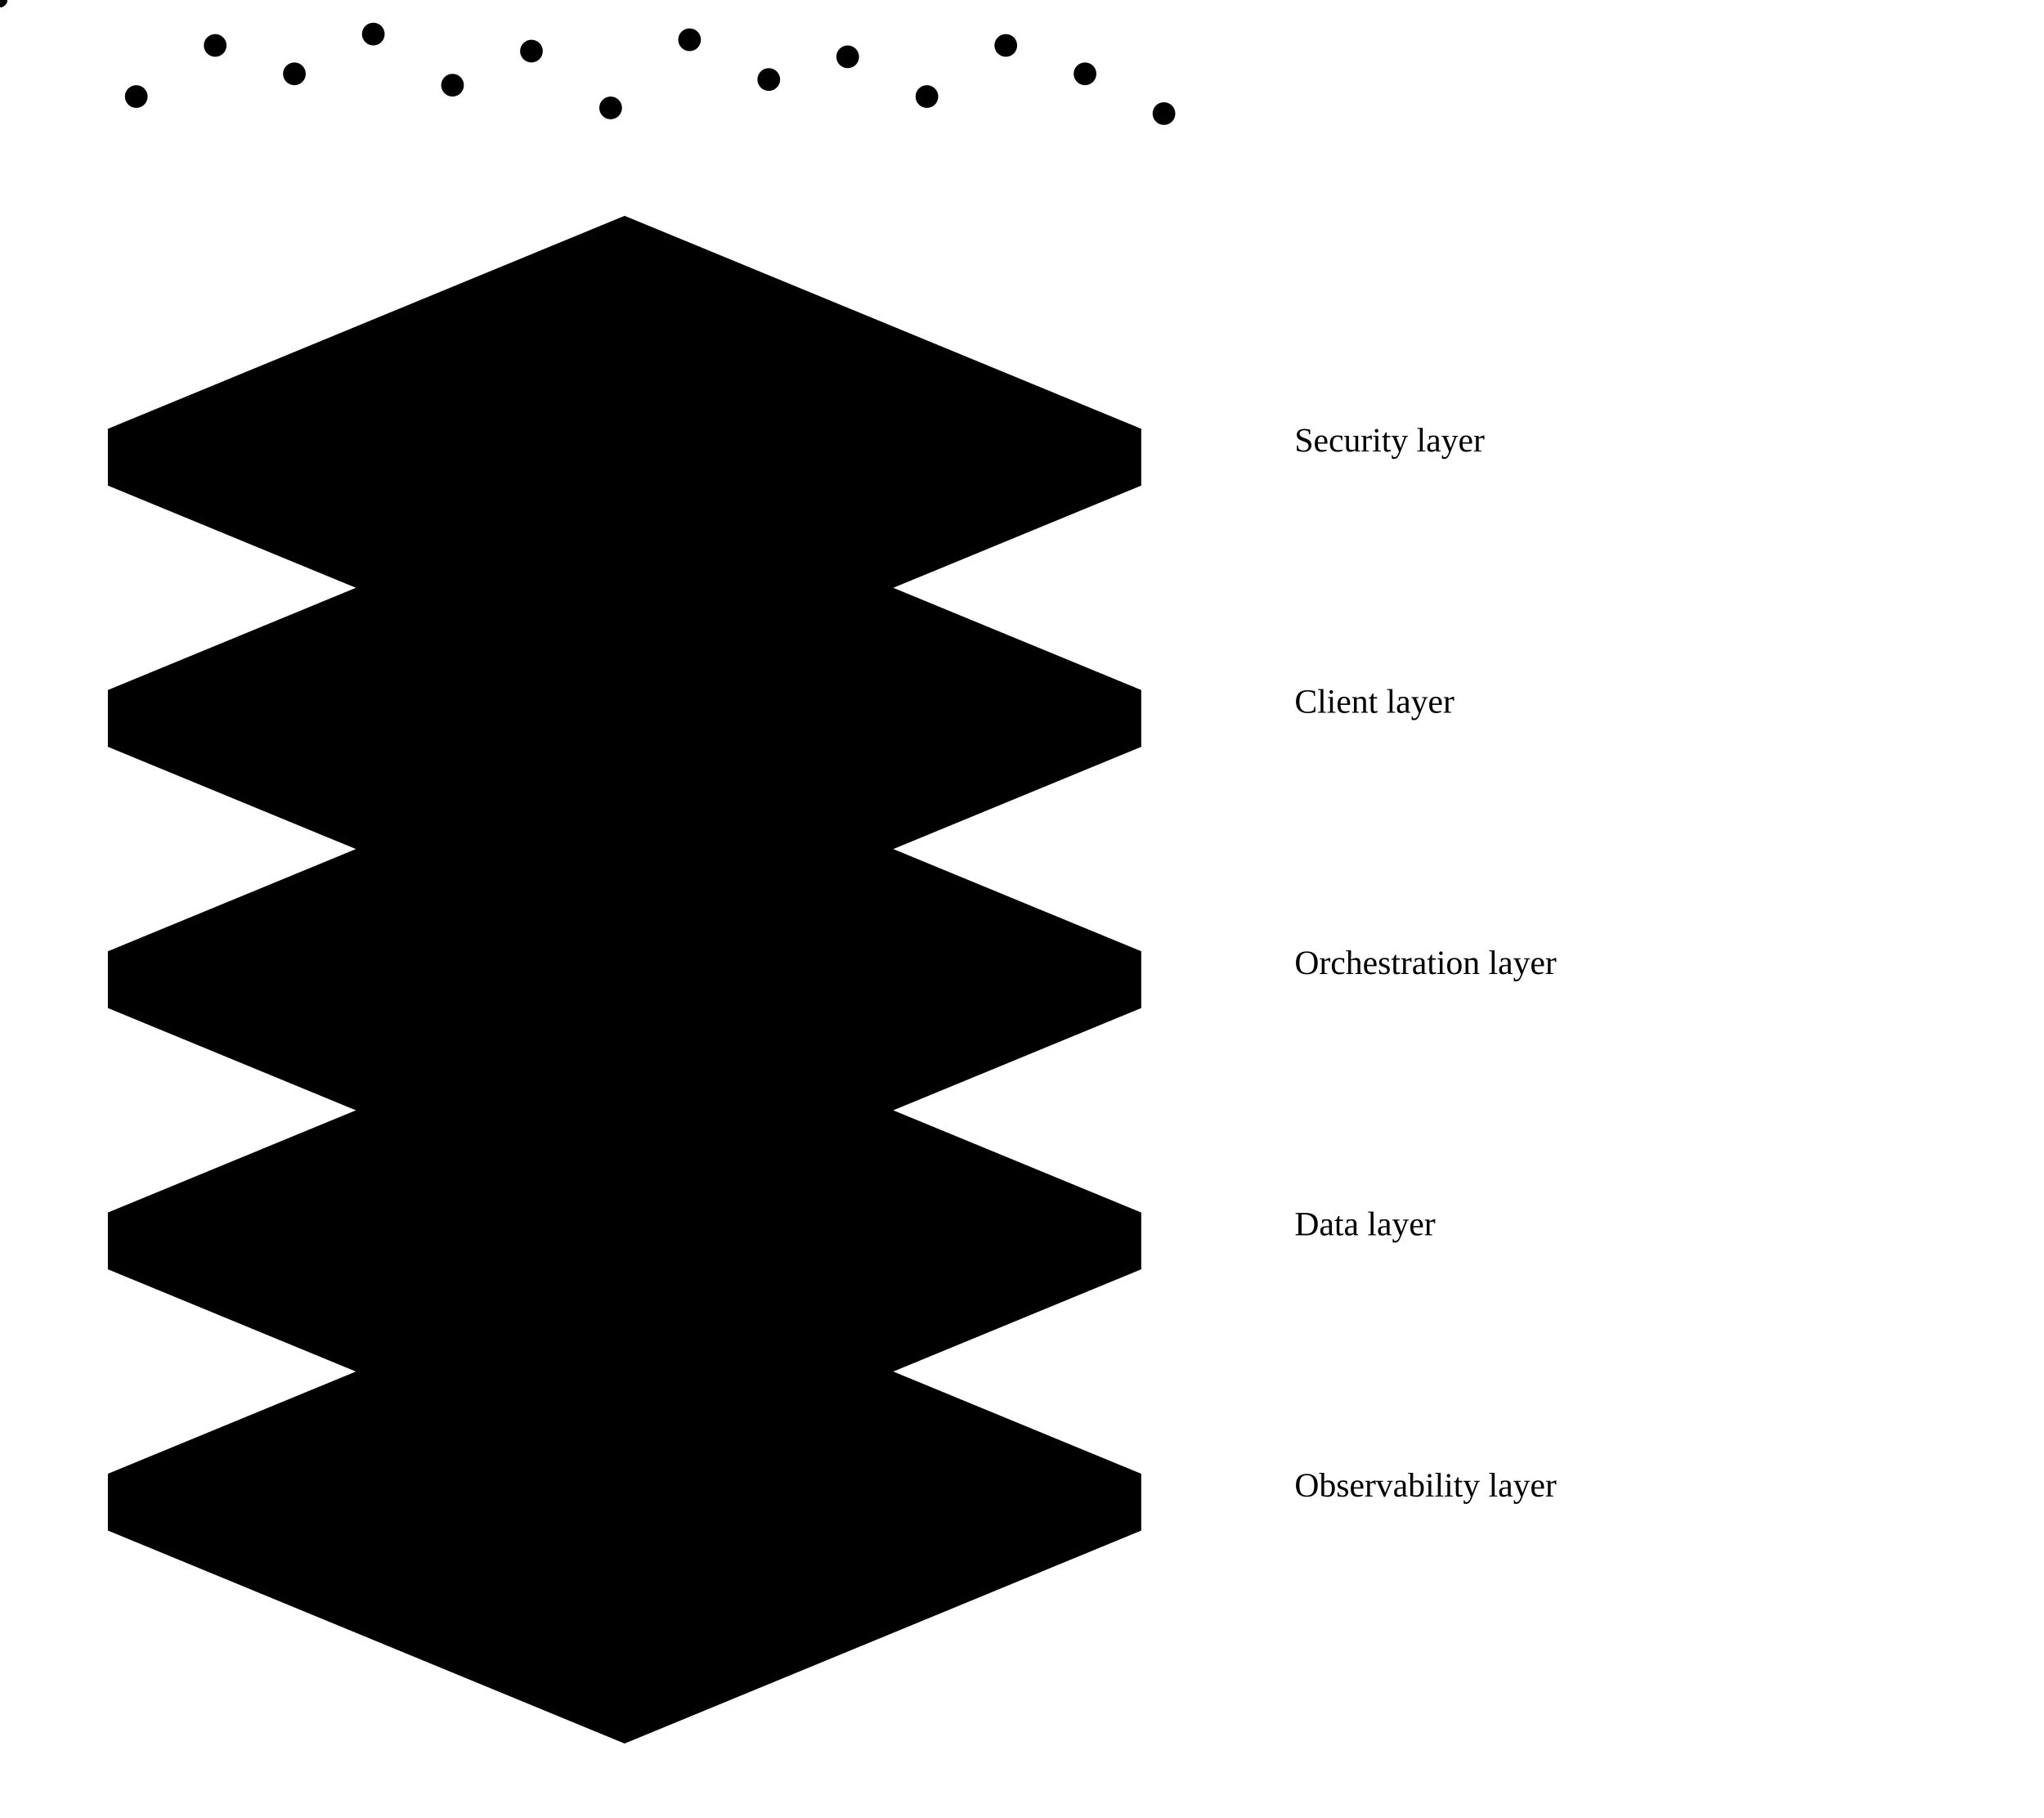
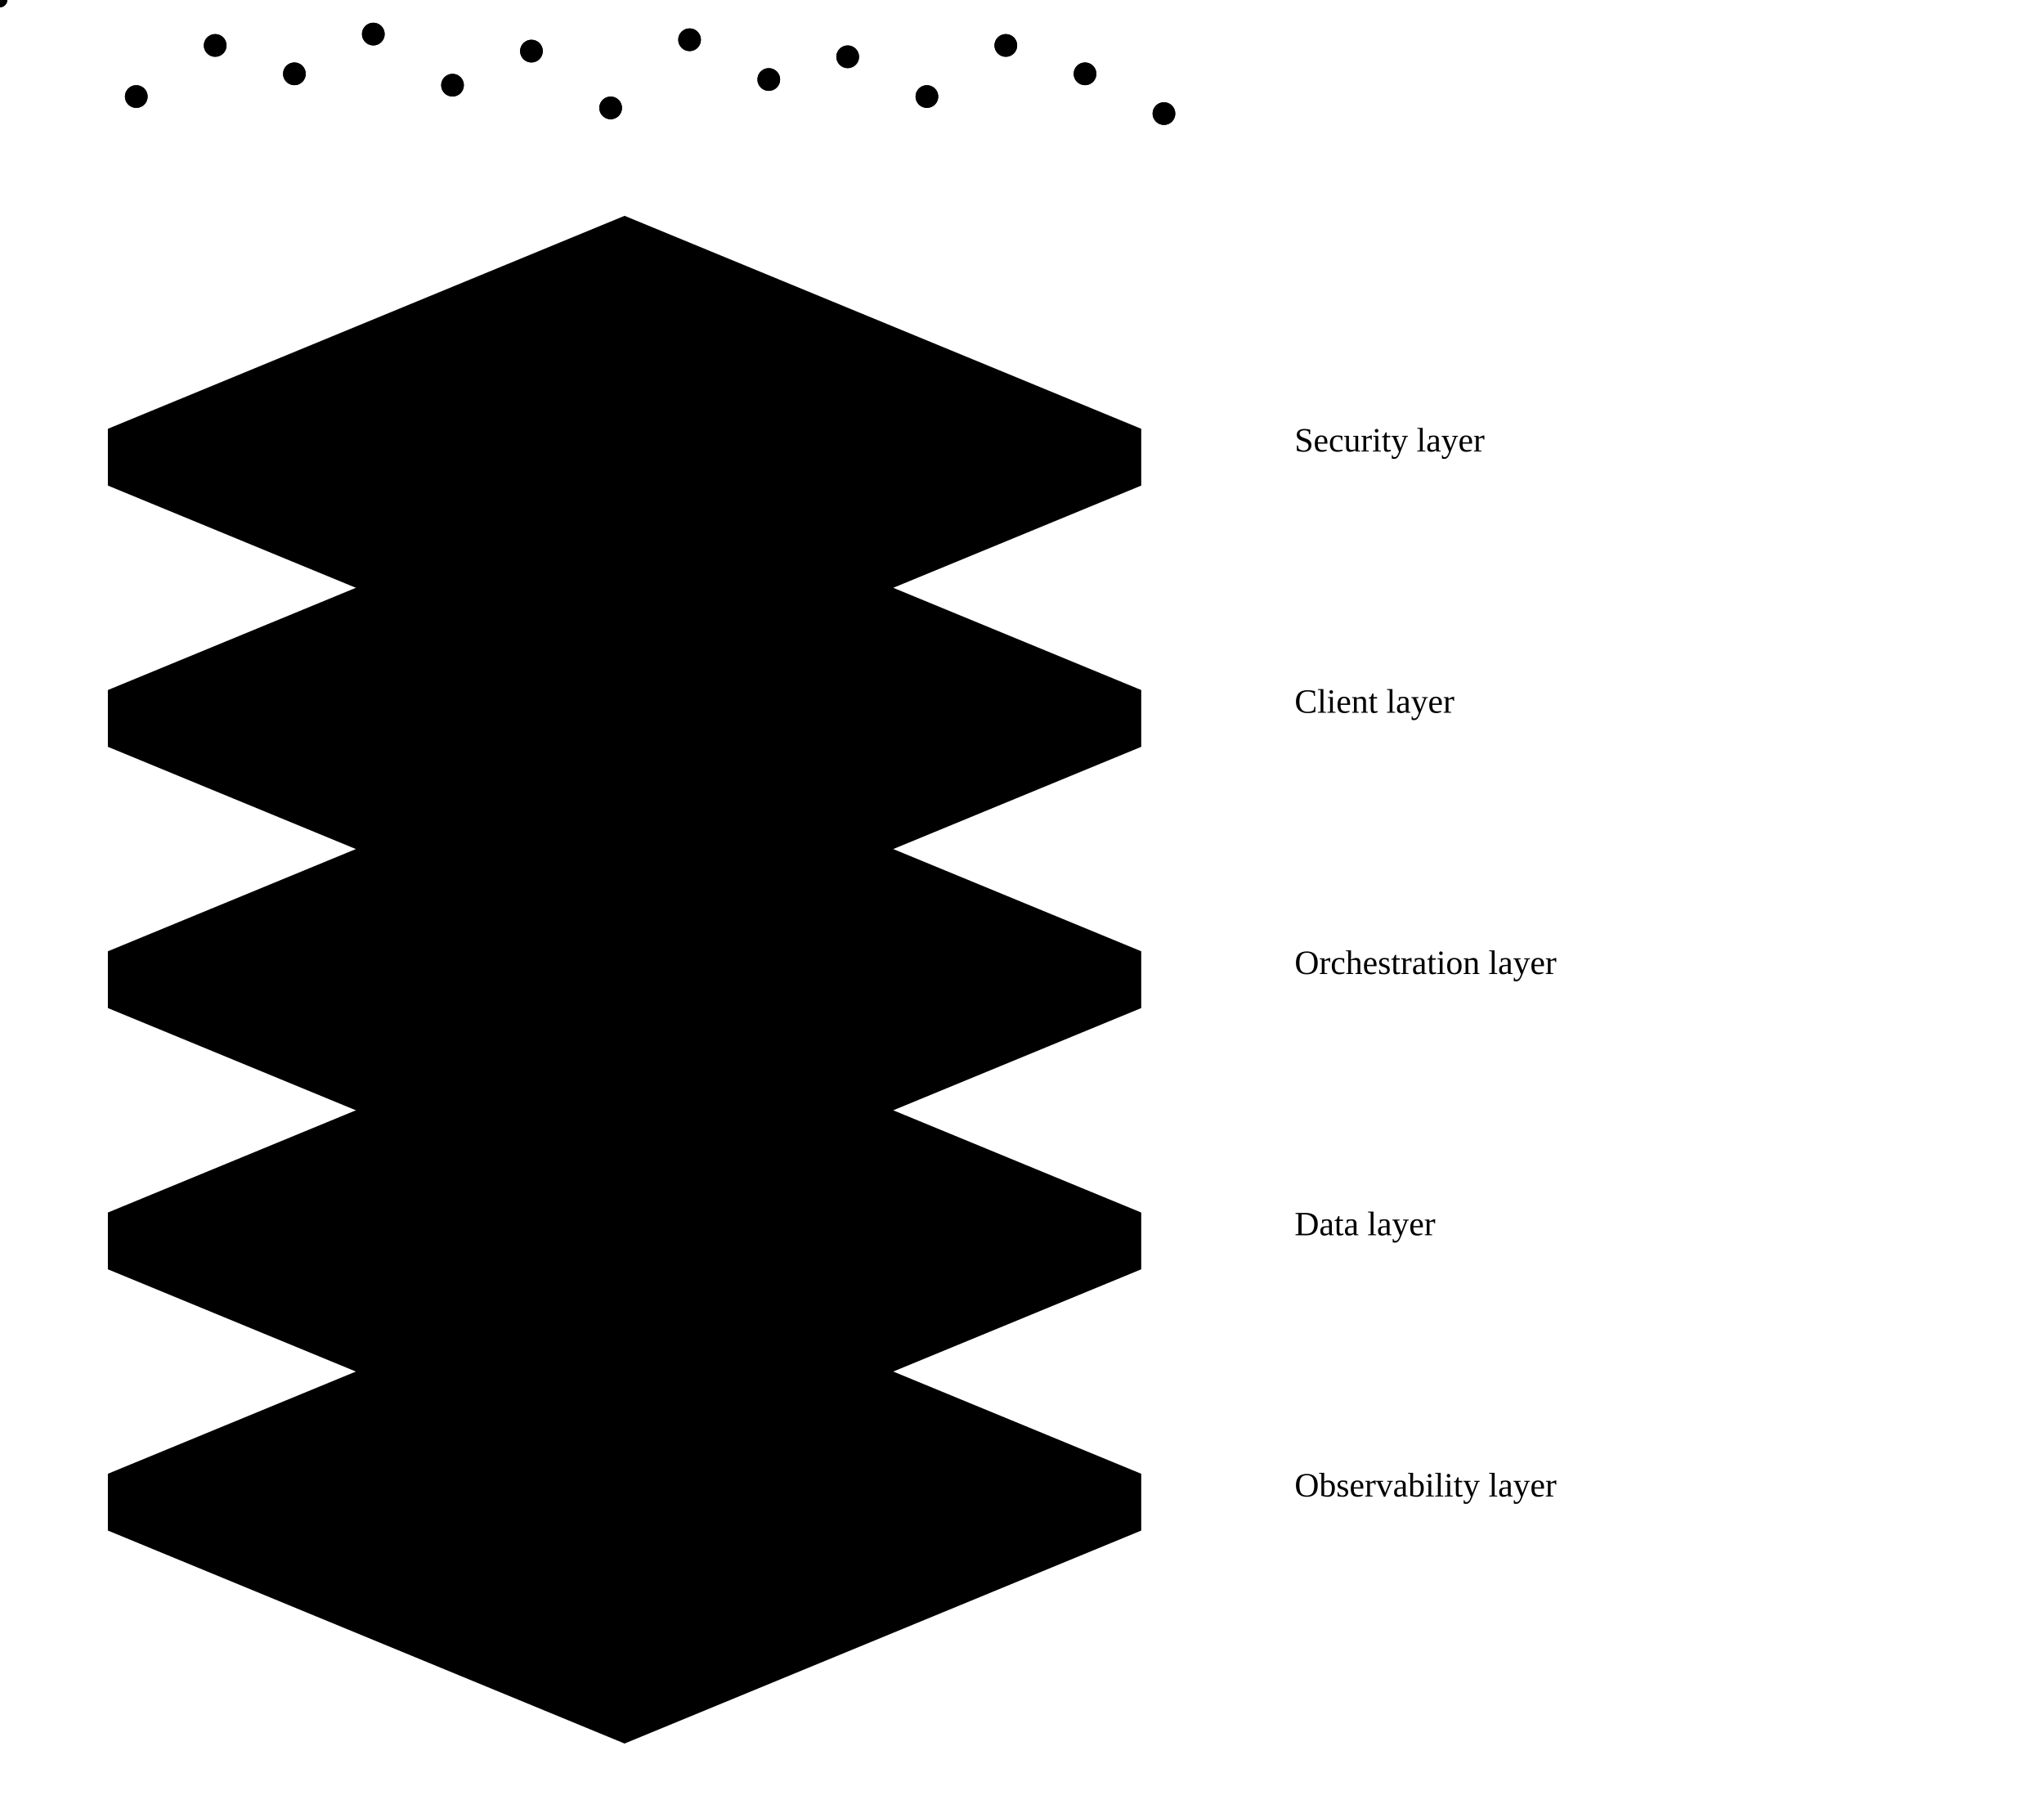
<svg xmlns="http://www.w3.org/2000/svg" class="dusk-stack__diagram dusk-stack__diagram--wide" viewBox="0 0 720 640" role="img" aria-labelledby="dusk-stack-diagram-title">
  <defs>
    <symbol id="dusk-stack-icon-nightfall" viewBox="0 0 24 24">
      <path d="M12 2.8 19.4 5.6v5.9c0 4.4-3.1 8-7.4 9.8-4.3-1.8-7.4-5.4-7.4-9.8V5.6Z" />
      <path d="M13.6 8.2a3.6 3.6 0 1 0 2.2 5.6 3 3 0 0 1-2.2-5.6Z" />
    </symbol>
    <symbol id="dusk-stack-icon-dawn" viewBox="0 0 24 24">
      <path d="M7 17a5 5 0 0 1 10 0" />
      <path d="M2.5 17h19M5 21h14" />
      <path d="M12 3v6M9.2 5.8 12 3l2.8 2.8" />
      <path d="m4.9 10.3 1.4 1.4M19.1 10.3l-1.4 1.4" />
    </symbol>
    <symbol id="dusk-stack-icon-twilight" viewBox="0 0 24 24">
      <path d="M7 17a5 5 0 0 1 10 0" />
      <path d="M2.5 17h19M5 21h14" />
      <path d="M9 9.5v-7M6.6 5 9 2.5l2.4 2.5M15 2.5v7M12.6 7 15 9.5l2.4-2.5" />
    </symbol>
    <symbol id="dusk-stack-icon-data" viewBox="0 0 24 24">
      <ellipse cx="12" cy="5.5" rx="7.5" ry="2.8" />
      <path d="M4.5 5.5v13c0 1.5 3.4 2.8 7.5 2.8s7.5-1.3 7.5-2.8v-13" />
      <path d="M4.5 12c0 1.5 3.4 2.8 7.5 2.8s7.5-1.3 7.5-2.8" />
    </symbol>
    <symbol id="dusk-stack-icon-observability" viewBox="0 0 24 24">
      <path d="M2.2 12S5.8 5.2 12 5.2 21.8 12 21.8 12 18.2 18.8 12 18.8 2.2 12 2.2 12Z" />
      <circle cx="12" cy="12" r="3.2" />
    </symbol>
    <linearGradient id="dusk-plate-nightfall" x1="0" y1="0" x2="0" y2="1">
      <stop offset="0" stop-color="#4a5bc2" />
      <stop offset="1" stop-color="#28378f" />
    </linearGradient>
    <linearGradient id="dusk-plate-dawn" x1="0" y1="0" x2="0" y2="1">
      <stop offset="0" stop-color="#fff1dc" />
      <stop offset="1" stop-color="#ffd9a8" />
    </linearGradient>
    <linearGradient id="dusk-plate-twilight" x1="0" y1="0" x2="0" y2="1">
      <stop offset="0" stop-color="#dcaae0" />
      <stop offset="1" stop-color="#bf7fc6" />
    </linearGradient>
    <linearGradient id="dusk-plate-data" x1="0" y1="0" x2="0" y2="1">
      <stop offset="0" stop-color="#93cdf4" />
      <stop offset="1" stop-color="#4ea6e6" />
    </linearGradient>
    <linearGradient id="dusk-plate-observability" x1="0" y1="0" x2="0" y2="1">
      <stop offset="0" stop-color="#ffffff" />
      <stop offset="1" stop-color="#e7ecf4" />
    </linearGradient>
  </defs>
  <g class="dusk-stack__fleet">
    <path class="dusk-fleet__link" id="dusk-uplink-0" d="M48 34L150 152" />
    <path class="dusk-fleet__link" id="dusk-uplink-1" d="M75.8 16L160.8 149" />
    <path class="dusk-fleet__link" id="dusk-uplink-2" d="M103.7 26L171.5 155" />
    <path class="dusk-fleet__link" id="dusk-uplink-3" d="M131.5 12L182.3 148" />
    <path class="dusk-fleet__link" id="dusk-uplink-4" d="M159.4 30L193.1 153" />
    <path class="dusk-fleet__link" id="dusk-uplink-5" d="M187.2 18L203.8 150" />
    <path class="dusk-fleet__link" id="dusk-uplink-6" d="M215.1 38L214.6 156" />
    <path class="dusk-fleet__link" id="dusk-uplink-7" d="M242.9 14L225.4 149" />
    <path class="dusk-fleet__link" id="dusk-uplink-8" d="M270.8 28L236.2 154" />
    <path class="dusk-fleet__link" id="dusk-uplink-9" d="M298.6 20L246.9 151" />
    <path class="dusk-fleet__link" id="dusk-uplink-10" d="M326.5 34L257.7 155" />
    <path class="dusk-fleet__link" id="dusk-uplink-11" d="M354.3 16L268.5 148" />
    <path class="dusk-fleet__link" id="dusk-uplink-12" d="M382.2 26L279.2 152" />
    <path class="dusk-fleet__link" id="dusk-uplink-13" d="M410 40L290 150" />
    <circle class="dusk-packet" r="2.5">
      <animateMotion dur="4.2s" begin="-0.0s" repeatCount="indefinite" keyPoints="0;1;1" keyTimes="0;0.45;1" calcMode="linear">
        <mpath href="#dusk-uplink-0" />
      </animateMotion>
    </circle>
    <circle class="dusk-packet" r="2.5">
-       <animateMotion dur="5.4s" begin="-2.3s" repeatCount="indefinite" keyPoints="0;1;1" keyTimes="0;0.45;1" calcMode="linear">
+       <animateMotion dur="5.4s" begin="-2.3s" repeatCount="indefinite" keyPoints="1;0;0" keyTimes="0;0.45;1" calcMode="linear">
        <mpath href="#dusk-uplink-2" />
      </animateMotion>
    </circle>
    <circle class="dusk-packet" r="2.5">
      <animateMotion dur="4.8s" begin="-4.1s" repeatCount="indefinite" keyPoints="0;1;1" keyTimes="0;0.45;1" calcMode="linear">
        <mpath href="#dusk-uplink-4" />
      </animateMotion>
    </circle>
    <circle class="dusk-packet" r="2.5">
-       <animateMotion dur="6.0s" begin="-1.2s" repeatCount="indefinite" keyPoints="0;1;1" keyTimes="0;0.45;1" calcMode="linear">
+       <animateMotion dur="6.0s" begin="-1.2s" repeatCount="indefinite" keyPoints="1;0;0" keyTimes="0;0.45;1" calcMode="linear">
        <mpath href="#dusk-uplink-6" />
      </animateMotion>
    </circle>
    <circle class="dusk-packet" r="2.5">
      <animateMotion dur="5.1s" begin="-3.4s" repeatCount="indefinite" keyPoints="0;1;1" keyTimes="0;0.45;1" calcMode="linear">
        <mpath href="#dusk-uplink-8" />
      </animateMotion>
    </circle>
    <circle class="dusk-packet" r="2.5">
-       <animateMotion dur="4.5s" begin="-0.7s" repeatCount="indefinite" keyPoints="0;1;1" keyTimes="0;0.45;1" calcMode="linear">
+       <animateMotion dur="4.5s" begin="-0.7s" repeatCount="indefinite" keyPoints="1;0;0" keyTimes="0;0.45;1" calcMode="linear">
        <mpath href="#dusk-uplink-10" />
      </animateMotion>
    </circle>
    <circle class="dusk-packet" r="2.5">
      <animateMotion dur="5.7s" begin="-2.9s" repeatCount="indefinite" keyPoints="0;1;1" keyTimes="0;0.45;1" calcMode="linear">
        <mpath href="#dusk-uplink-12" />
      </animateMotion>
    </circle>
+     <circle class="dusk-node__pulse" cx="48" cy="34" r="4" style="animation-delay: -0s" />
    <circle class="dusk-stack__node" cx="48" cy="34" r="4" />
+     <circle class="dusk-node__pulse" cx="75.8" cy="16" r="4" style="animation-delay: -0.8s" />
    <circle class="dusk-stack__node" cx="75.8" cy="16" r="4" />
+     <circle class="dusk-node__pulse" cx="103.7" cy="26" r="4" style="animation-delay: -1.7s" />
    <circle class="dusk-stack__node" cx="103.7" cy="26" r="4" />
+     <circle class="dusk-node__pulse" cx="131.5" cy="12" r="4" style="animation-delay: -0.1s" />
    <circle class="dusk-stack__node" cx="131.5" cy="12" r="4" />
+     <circle class="dusk-node__pulse" cx="159.4" cy="30" r="4" style="animation-delay: -0.9s" />
    <circle class="dusk-stack__node" cx="159.4" cy="30" r="4" />
+     <circle class="dusk-node__pulse" cx="187.2" cy="18" r="4" style="animation-delay: -1.7s" />
    <circle class="dusk-stack__node" cx="187.2" cy="18" r="4" />
+     <circle class="dusk-node__pulse" cx="215.1" cy="38" r="4" style="animation-delay: -0.2s" />
    <circle class="dusk-stack__node" cx="215.1" cy="38" r="4" />
+     <circle class="dusk-node__pulse" cx="242.9" cy="14" r="4" style="animation-delay: -1s" />
    <circle class="dusk-stack__node" cx="242.9" cy="14" r="4" />
+     <circle class="dusk-node__pulse" cx="270.8" cy="28" r="4" style="animation-delay: -1.8s" />
    <circle class="dusk-stack__node" cx="270.8" cy="28" r="4" />
+     <circle class="dusk-node__pulse" cx="298.6" cy="20" r="4" style="animation-delay: -0.3s" />
    <circle class="dusk-stack__node" cx="298.6" cy="20" r="4" />
+     <circle class="dusk-node__pulse" cx="326.5" cy="34" r="4" style="animation-delay: -1.1s" />
    <circle class="dusk-stack__node" cx="326.5" cy="34" r="4" />
+     <circle class="dusk-node__pulse" cx="354.3" cy="16" r="4" style="animation-delay: -1.9s" />
    <circle class="dusk-stack__node" cx="354.3" cy="16" r="4" />
+     <circle class="dusk-node__pulse" cx="382.2" cy="26" r="4" style="animation-delay: -0.4s" />
    <circle class="dusk-stack__node" cx="382.2" cy="26" r="4" />
+     <circle class="dusk-node__pulse" cx="410" cy="40" r="4" style="animation-delay: -1.2s" />
    <circle class="dusk-stack__node" cx="410" cy="40" r="4" />
  </g>
  <g class="dusk-plate" data-layer="observability">
    <polygon class="dusk-plate__left" fill="#c9d2e0" stroke="#c9d2e0" stroke-width="1.5" stroke-linejoin="round" points="40,520 220,594 220,612 40,538" />
    <polygon class="dusk-plate__right" fill="#adb8c9" stroke="#adb8c9" stroke-width="1.5" stroke-linejoin="round" points="220,594 400,520 400,538 220,612" />
    <polygon class="dusk-plate__top" fill="url(#dusk-plate-observability)" points="220,446 400,520 220,594 40,520" />
    <polygon class="dusk-plate__veil" points="220,444 402,519 402,539 220,614 38,539 38,519" />
    <g class="dusk-plate__print" transform="matrix(0.925 0.38 -0.925 0.38 69.6 520)" style="--dusk-print: #4a5668">
      <use class="dusk-plate__print-icon" href="#dusk-stack-icon-observability" x="0" y="-16" width="18" height="18" />
      <text x="24" y="0">Observability</text>
    </g>
    <path class="dusk-plate__leader" d="M414 520H444" />
    <text class="dusk-plate__name" x="456" y="527">Observability layer</text>
  </g>
  <g class="dusk-plate" data-layer="data">
    <polygon class="dusk-plate__left" fill="#3b8bc8" stroke="#3b8bc8" stroke-width="1.5" stroke-linejoin="round" points="40,428 220,502 220,520 40,446" />
    <polygon class="dusk-plate__right" fill="#2f70a3" stroke="#2f70a3" stroke-width="1.5" stroke-linejoin="round" points="220,502 400,428 400,446 220,520" />
    <polygon class="dusk-plate__top" fill="url(#dusk-plate-data)" points="220,354 400,428 220,502 40,428" />
    <polygon class="dusk-plate__veil" points="220,352 402,427 402,447 220,522 38,447 38,427" />
    <g class="dusk-plate__print" transform="matrix(0.925 0.38 -0.925 0.38 69.6 428)" style="--dusk-print: #0d3a5e">
      <use class="dusk-plate__print-icon" href="#dusk-stack-icon-data" x="0" y="-16" width="18" height="18" />
      <text x="24" y="0">Data</text>
    </g>
    <path class="dusk-plate__leader" d="M414 428H444" />
    <text class="dusk-plate__name" x="456" y="435">Data layer</text>
  </g>
  <g class="dusk-plate" data-layer="twilight">
    <polygon class="dusk-plate__left" fill="#9d64a4" stroke="#9d64a4" stroke-width="1.5" stroke-linejoin="round" points="40,336 220,410 220,428 40,354" />
    <polygon class="dusk-plate__right" fill="#7f4f85" stroke="#7f4f85" stroke-width="1.5" stroke-linejoin="round" points="220,410 400,336 400,354 220,428" />
    <polygon class="dusk-plate__top" fill="url(#dusk-plate-twilight)" points="220,262 400,336 220,410 40,336" />
    <polygon class="dusk-plate__veil" points="220,260 402,335 402,355 220,430 38,355 38,335" />
    <g class="dusk-plate__print" transform="matrix(0.925 0.38 -0.925 0.38 69.6 336)" style="--dusk-print: #45214a">
      <use class="dusk-plate__print-icon" href="#dusk-stack-icon-twilight" x="0" y="-16" width="18" height="18" />
      <text x="24" y="0">Twilight</text>
    </g>
    <path class="dusk-plate__leader" d="M414 336H444" />
    <text class="dusk-plate__name" x="456" y="343">Orchestration layer</text>
  </g>
  <g class="dusk-plate" data-layer="dawn">
    <polygon class="dusk-plate__left" fill="#e7bb84" stroke="#e7bb84" stroke-width="1.5" stroke-linejoin="round" points="40,244 220,318 220,336 40,262" />
    <polygon class="dusk-plate__right" fill="#c99d68" stroke="#c99d68" stroke-width="1.5" stroke-linejoin="round" points="220,318 400,244 400,262 220,336" />
    <polygon class="dusk-plate__top" fill="url(#dusk-plate-dawn)" points="220,170 400,244 220,318 40,244" />
    <polygon class="dusk-plate__veil" points="220,168 402,243 402,263 220,338 38,263 38,243" />
    <g class="dusk-plate__print" transform="matrix(0.925 0.38 -0.925 0.38 69.6 244)" style="--dusk-print: #7a4a12">
      <use class="dusk-plate__print-icon" href="#dusk-stack-icon-dawn" x="0" y="-16" width="18" height="18" />
      <text x="24" y="0">Dawn</text>
    </g>
    <path class="dusk-plate__leader" d="M414 244H444" />
    <text class="dusk-plate__name" x="456" y="251">Client layer</text>
  </g>
  <g class="dusk-plate" data-layer="nightfall">
    <polygon class="dusk-plate__left" fill="#1f2b72" stroke="#1f2b72" stroke-width="1.5" stroke-linejoin="round" points="40,152 220,226 220,244 40,170" />
    <polygon class="dusk-plate__right" fill="#172057" stroke="#172057" stroke-width="1.5" stroke-linejoin="round" points="220,226 400,152 400,170 220,244" />
    <polygon class="dusk-plate__top" fill="url(#dusk-plate-nightfall)" points="220,78 400,152 220,226 40,152" />
    <polygon class="dusk-plate__veil" points="220,76 402,151 402,171 220,246 38,171 38,151" />
    <g class="dusk-plate__print" transform="matrix(0.925 0.38 -0.925 0.38 69.6 152)" style="--dusk-print: #f7f1d8">
      <use class="dusk-plate__print-icon" href="#dusk-stack-icon-nightfall" x="0" y="-16" width="18" height="18" />
      <text x="24" y="0">Nightfall</text>
    </g>
    <path class="dusk-plate__leader" d="M414 152H444" />
    <text class="dusk-plate__name" x="456" y="159">Security layer</text>
  </g>
</svg>
